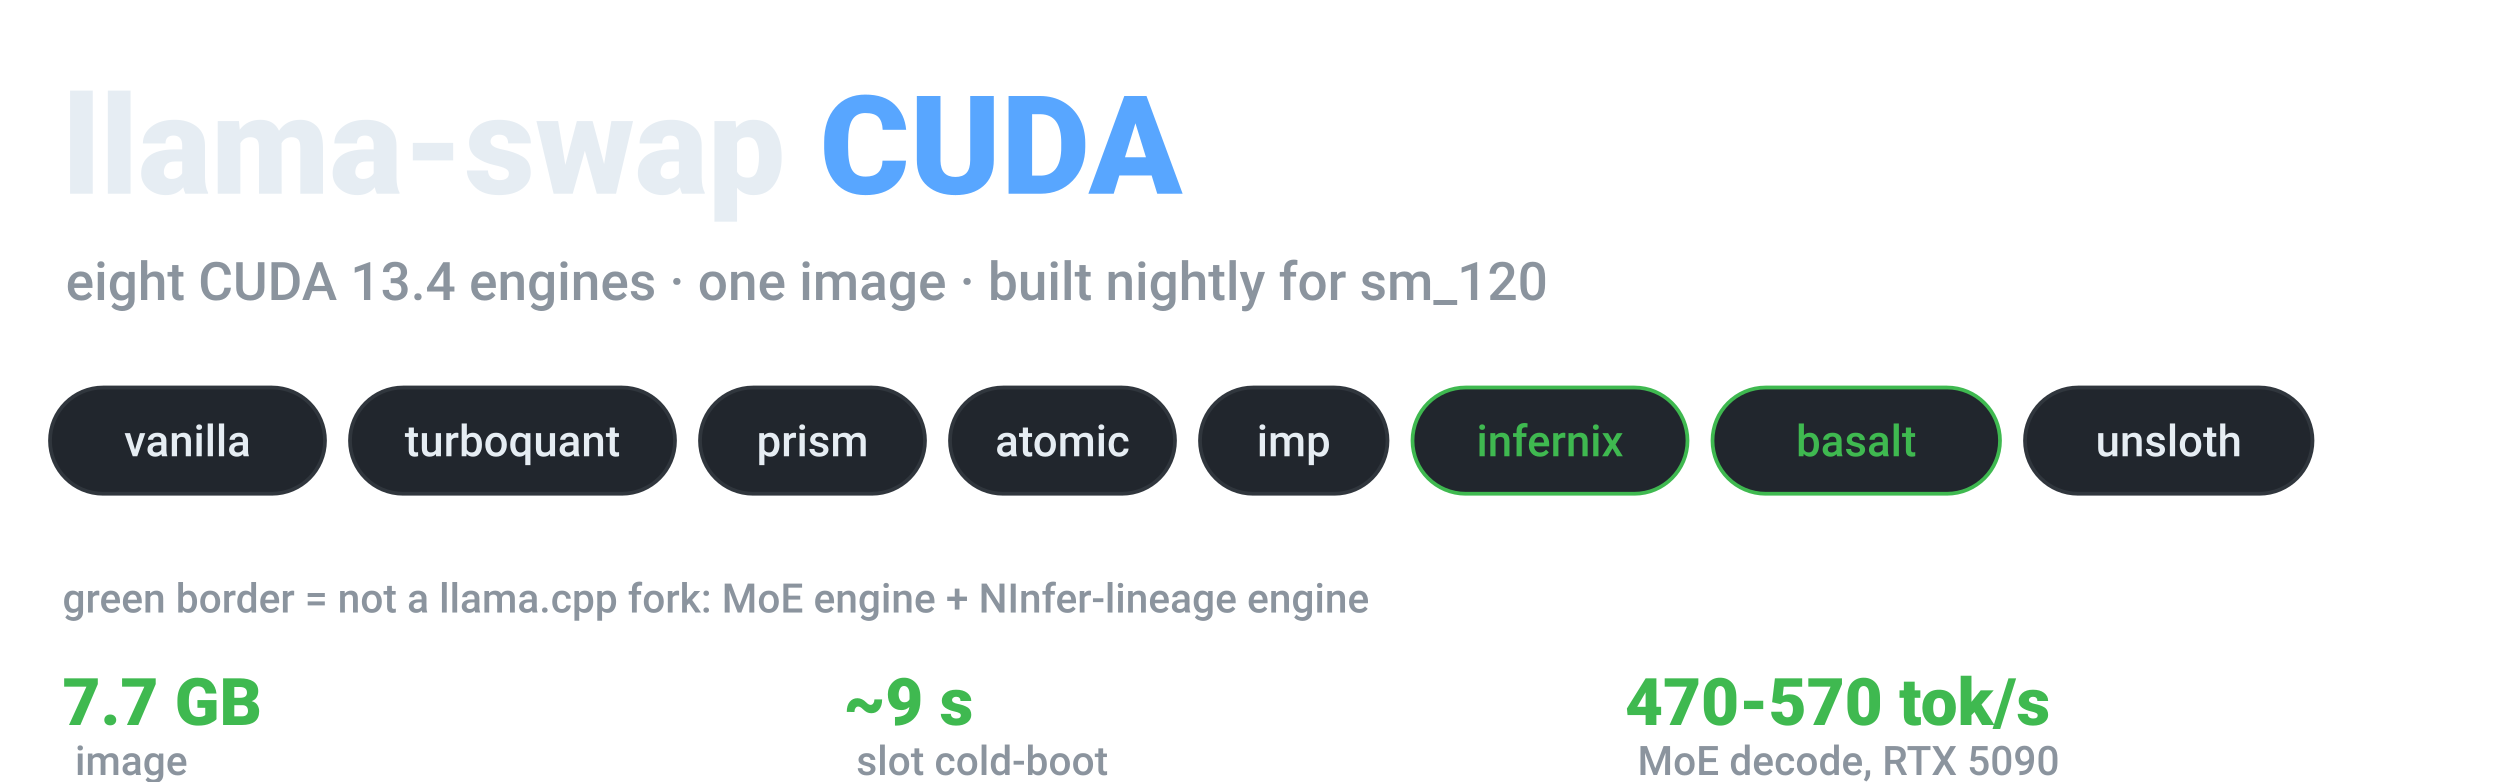
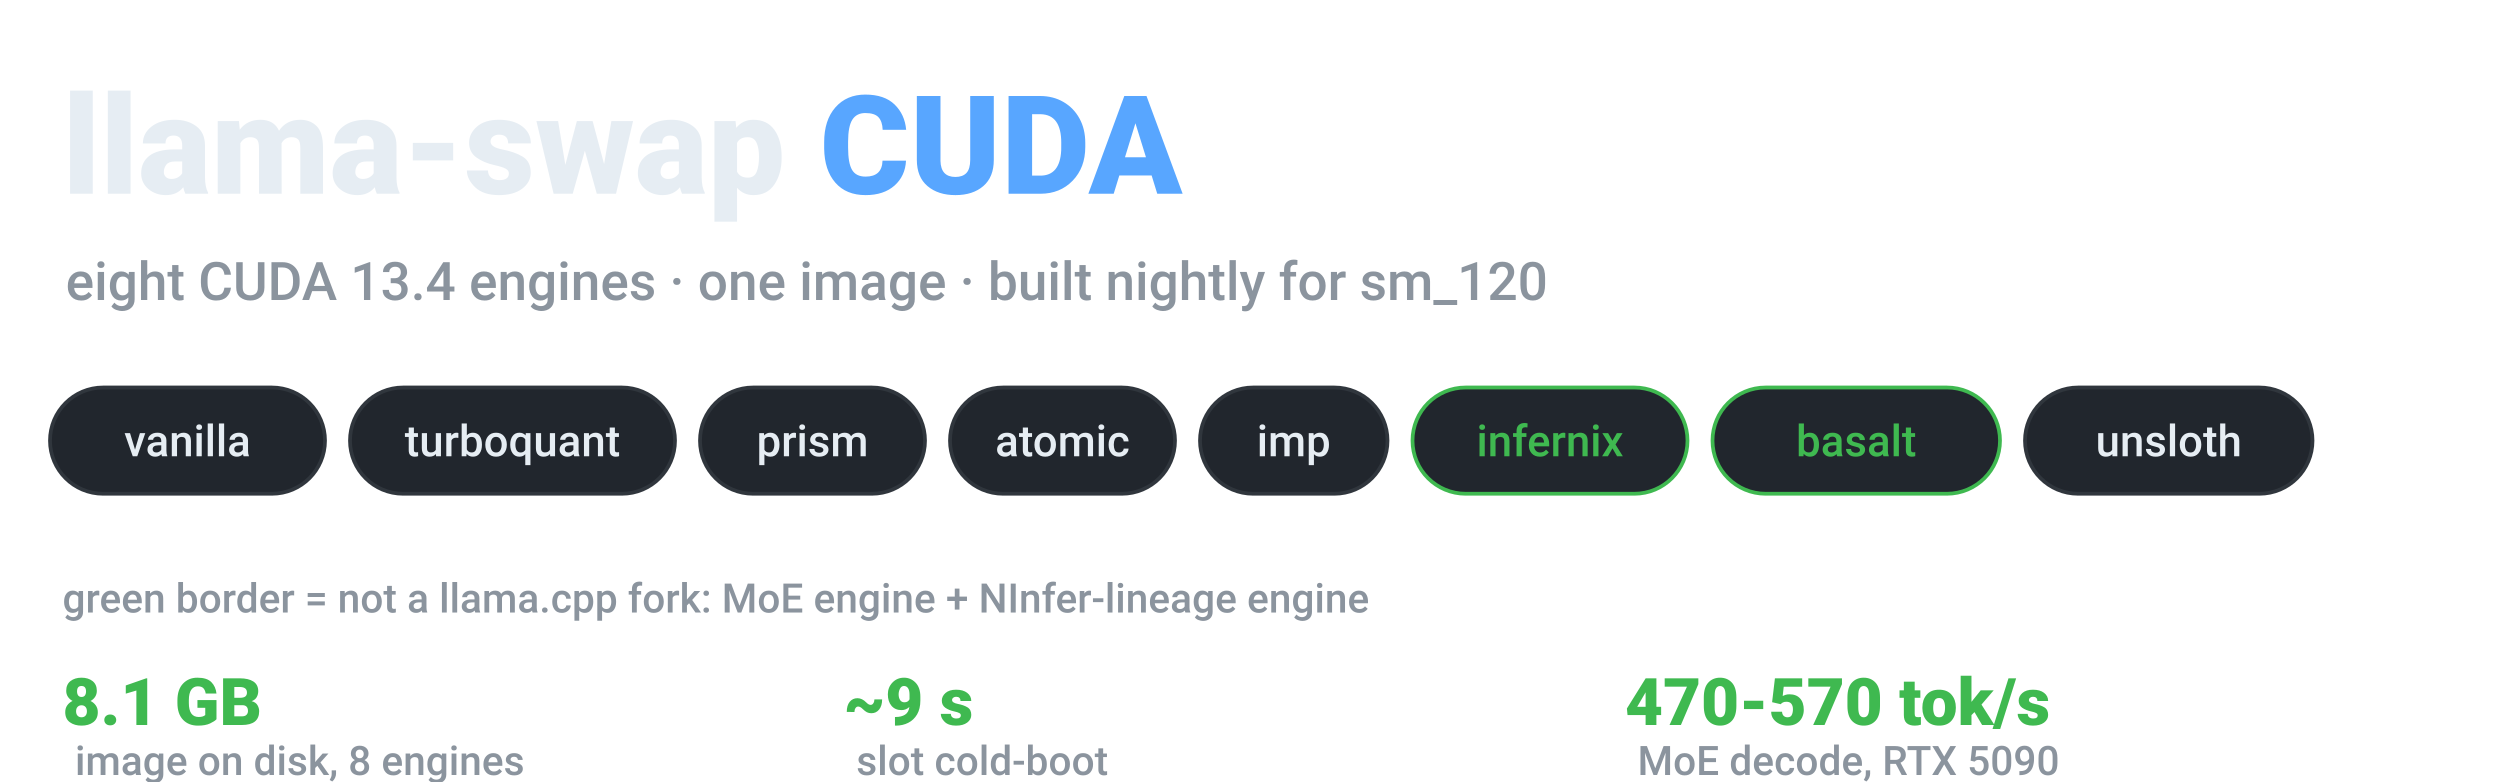
<svg xmlns="http://www.w3.org/2000/svg" viewBox="0 0 800 250" width="800" height="250">
  <style>text{font-family:system-ui,-apple-system,'Segoe UI',Roboto,'Helvetica Neue',Arial,sans-serif}</style>
  <text x="20" y="62" font-size="44" font-weight="800" fill="#e6edf3">llama-swap <tspan fill="#58a6ff">CUDA</tspan>
  </text>
  <text x="21" y="96" font-size="17" font-weight="500" fill="#8b949e">eight CUDA 13.4 engines · one image · built nightly for sm_120</text>
  <rect x="16" y="124" width="88" height="34" rx="17" fill="#21262d" stroke="#30363d" stroke-width="1.2" />
  <text x="60.0" y="146" text-anchor="middle" font-size="14" font-weight="500" fill="#e6edf3">vanilla</text>
  <rect x="112" y="124" width="104" height="34" rx="17" fill="#21262d" stroke="#30363d" stroke-width="1.2" />
  <text x="164.0" y="146" text-anchor="middle" font-size="14" font-weight="500" fill="#e6edf3">turboquant</text>
  <rect x="224" y="124" width="72" height="34" rx="17" fill="#21262d" stroke="#30363d" stroke-width="1.2" />
  <text x="260.0" y="146" text-anchor="middle" font-size="14" font-weight="500" fill="#e6edf3">prism</text>
  <rect x="304" y="124" width="72" height="34" rx="17" fill="#21262d" stroke="#30363d" stroke-width="1.2" />
  <text x="340.0" y="146" text-anchor="middle" font-size="14" font-weight="500" fill="#e6edf3">atomic</text>
  <rect x="384" y="124" width="60" height="34" rx="17" fill="#21262d" stroke="#30363d" stroke-width="1.2" />
  <text x="414.0" y="146" text-anchor="middle" font-size="14" font-weight="500" fill="#e6edf3">imp</text>
  <rect x="452" y="124" width="88" height="34" rx="17" fill="#21262d" stroke="#3fb950" stroke-width="1.2" />
  <text x="496.0" y="146" text-anchor="middle" font-size="14" font-weight="500" fill="#3fb950">infernix</text>
  <rect x="548" y="124" width="92" height="34" rx="17" fill="#21262d" stroke="#3fb950" stroke-width="1.2" />
  <text x="594.0" y="146" text-anchor="middle" font-size="14" font-weight="500" fill="#3fb950">basalt</text>
  <rect x="648" y="124" width="92" height="34" rx="17" fill="#21262d" stroke="#30363d" stroke-width="1.2" />
  <text x="694.0" y="146" text-anchor="middle" font-size="14" font-weight="500" fill="#e6edf3">unsloth</text>
  <text x="20" y="196" font-size="13" font-weight="500" fill="#8b949e">green border = not a llama.cpp fork: MoE engine + NInfer-lineage engine</text>
-   <text x="20" y="232" font-size="21" font-weight="800" fill="#3fb950">7.7 GB</text>
-   <text x="24" y="248" font-size="13" font-weight="500" fill="#8b949e">image</text>
+   <text x="20" y="232" font-size="21" font-weight="800" fill="#3fb950">8.1 GB</text>
+   <text x="24" y="248" font-size="13" font-weight="500" fill="#8b949e">image on disk, 8 engines</text>
  <text x="270" y="232" font-size="21" font-weight="800" fill="#3fb950">~9 s</text>
  <text x="274" y="248" font-size="13" font-weight="500" fill="#8b949e">slot cold-boot</text>
  <text x="520" y="232" font-size="21" font-weight="800" fill="#3fb950">470-570 tok/s</text>
  <text x="524" y="248" font-size="13" font-weight="500" fill="#8b949e">MoE decode, RTX 5090</text>
</svg>
